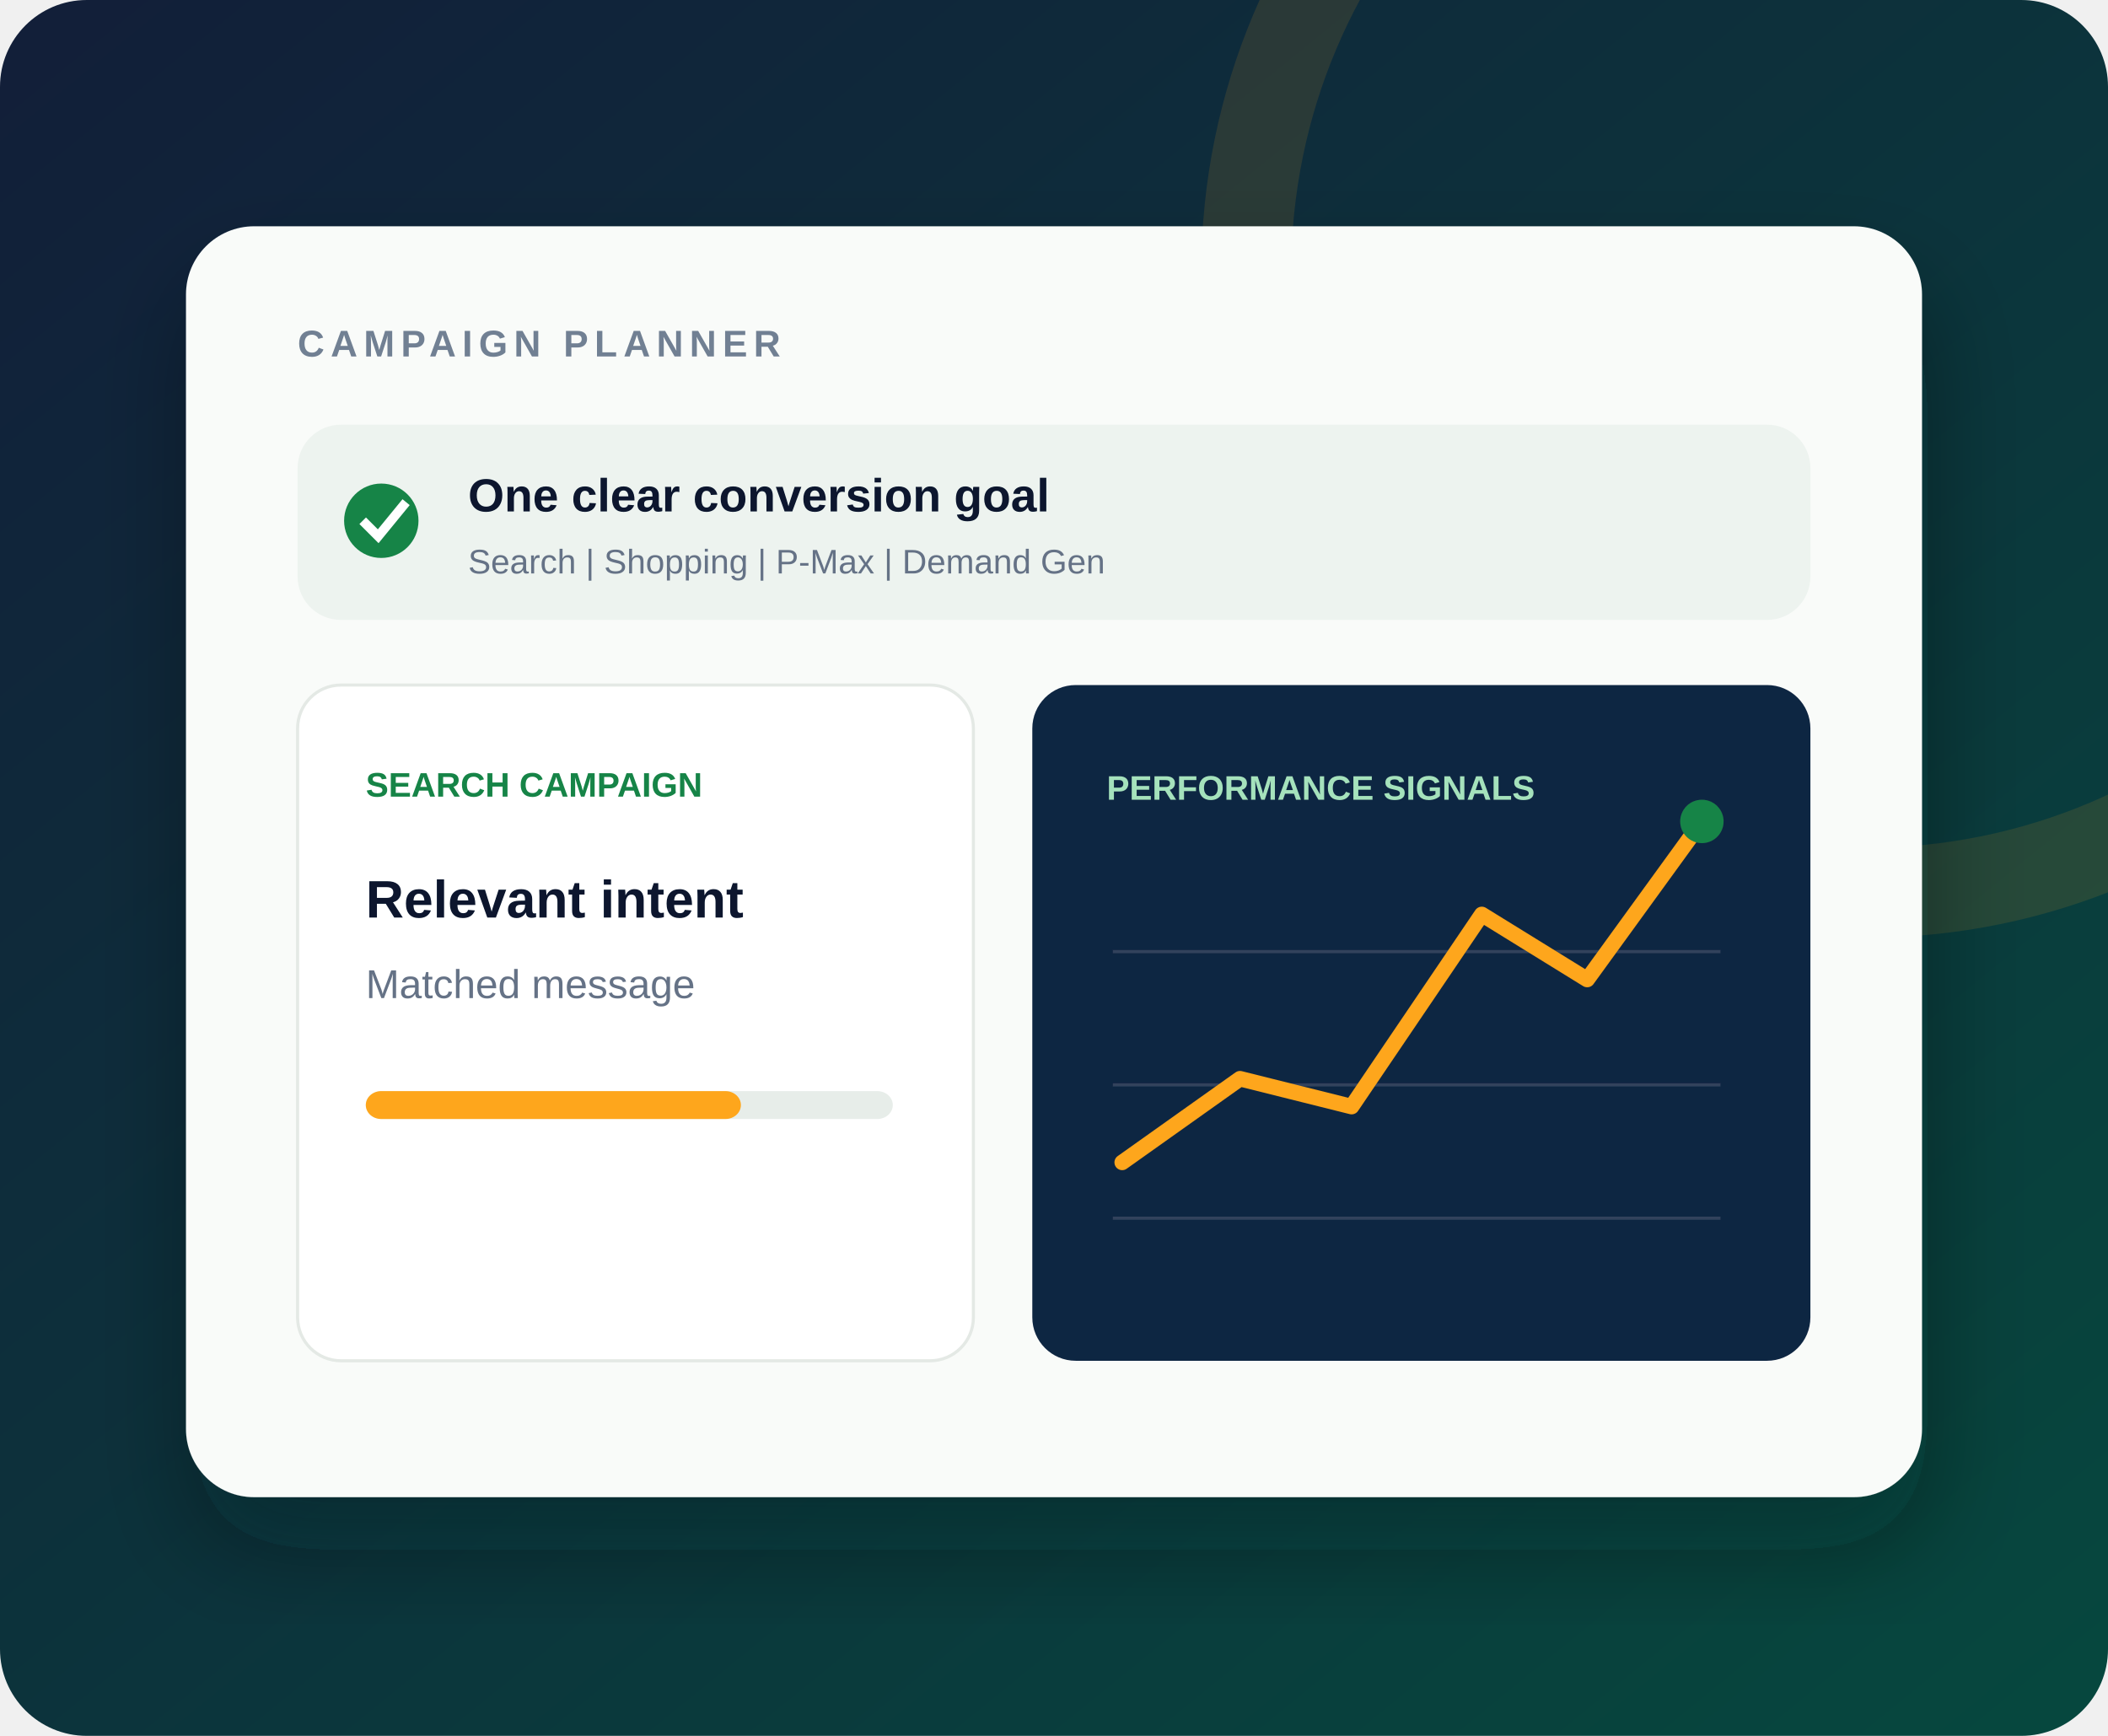
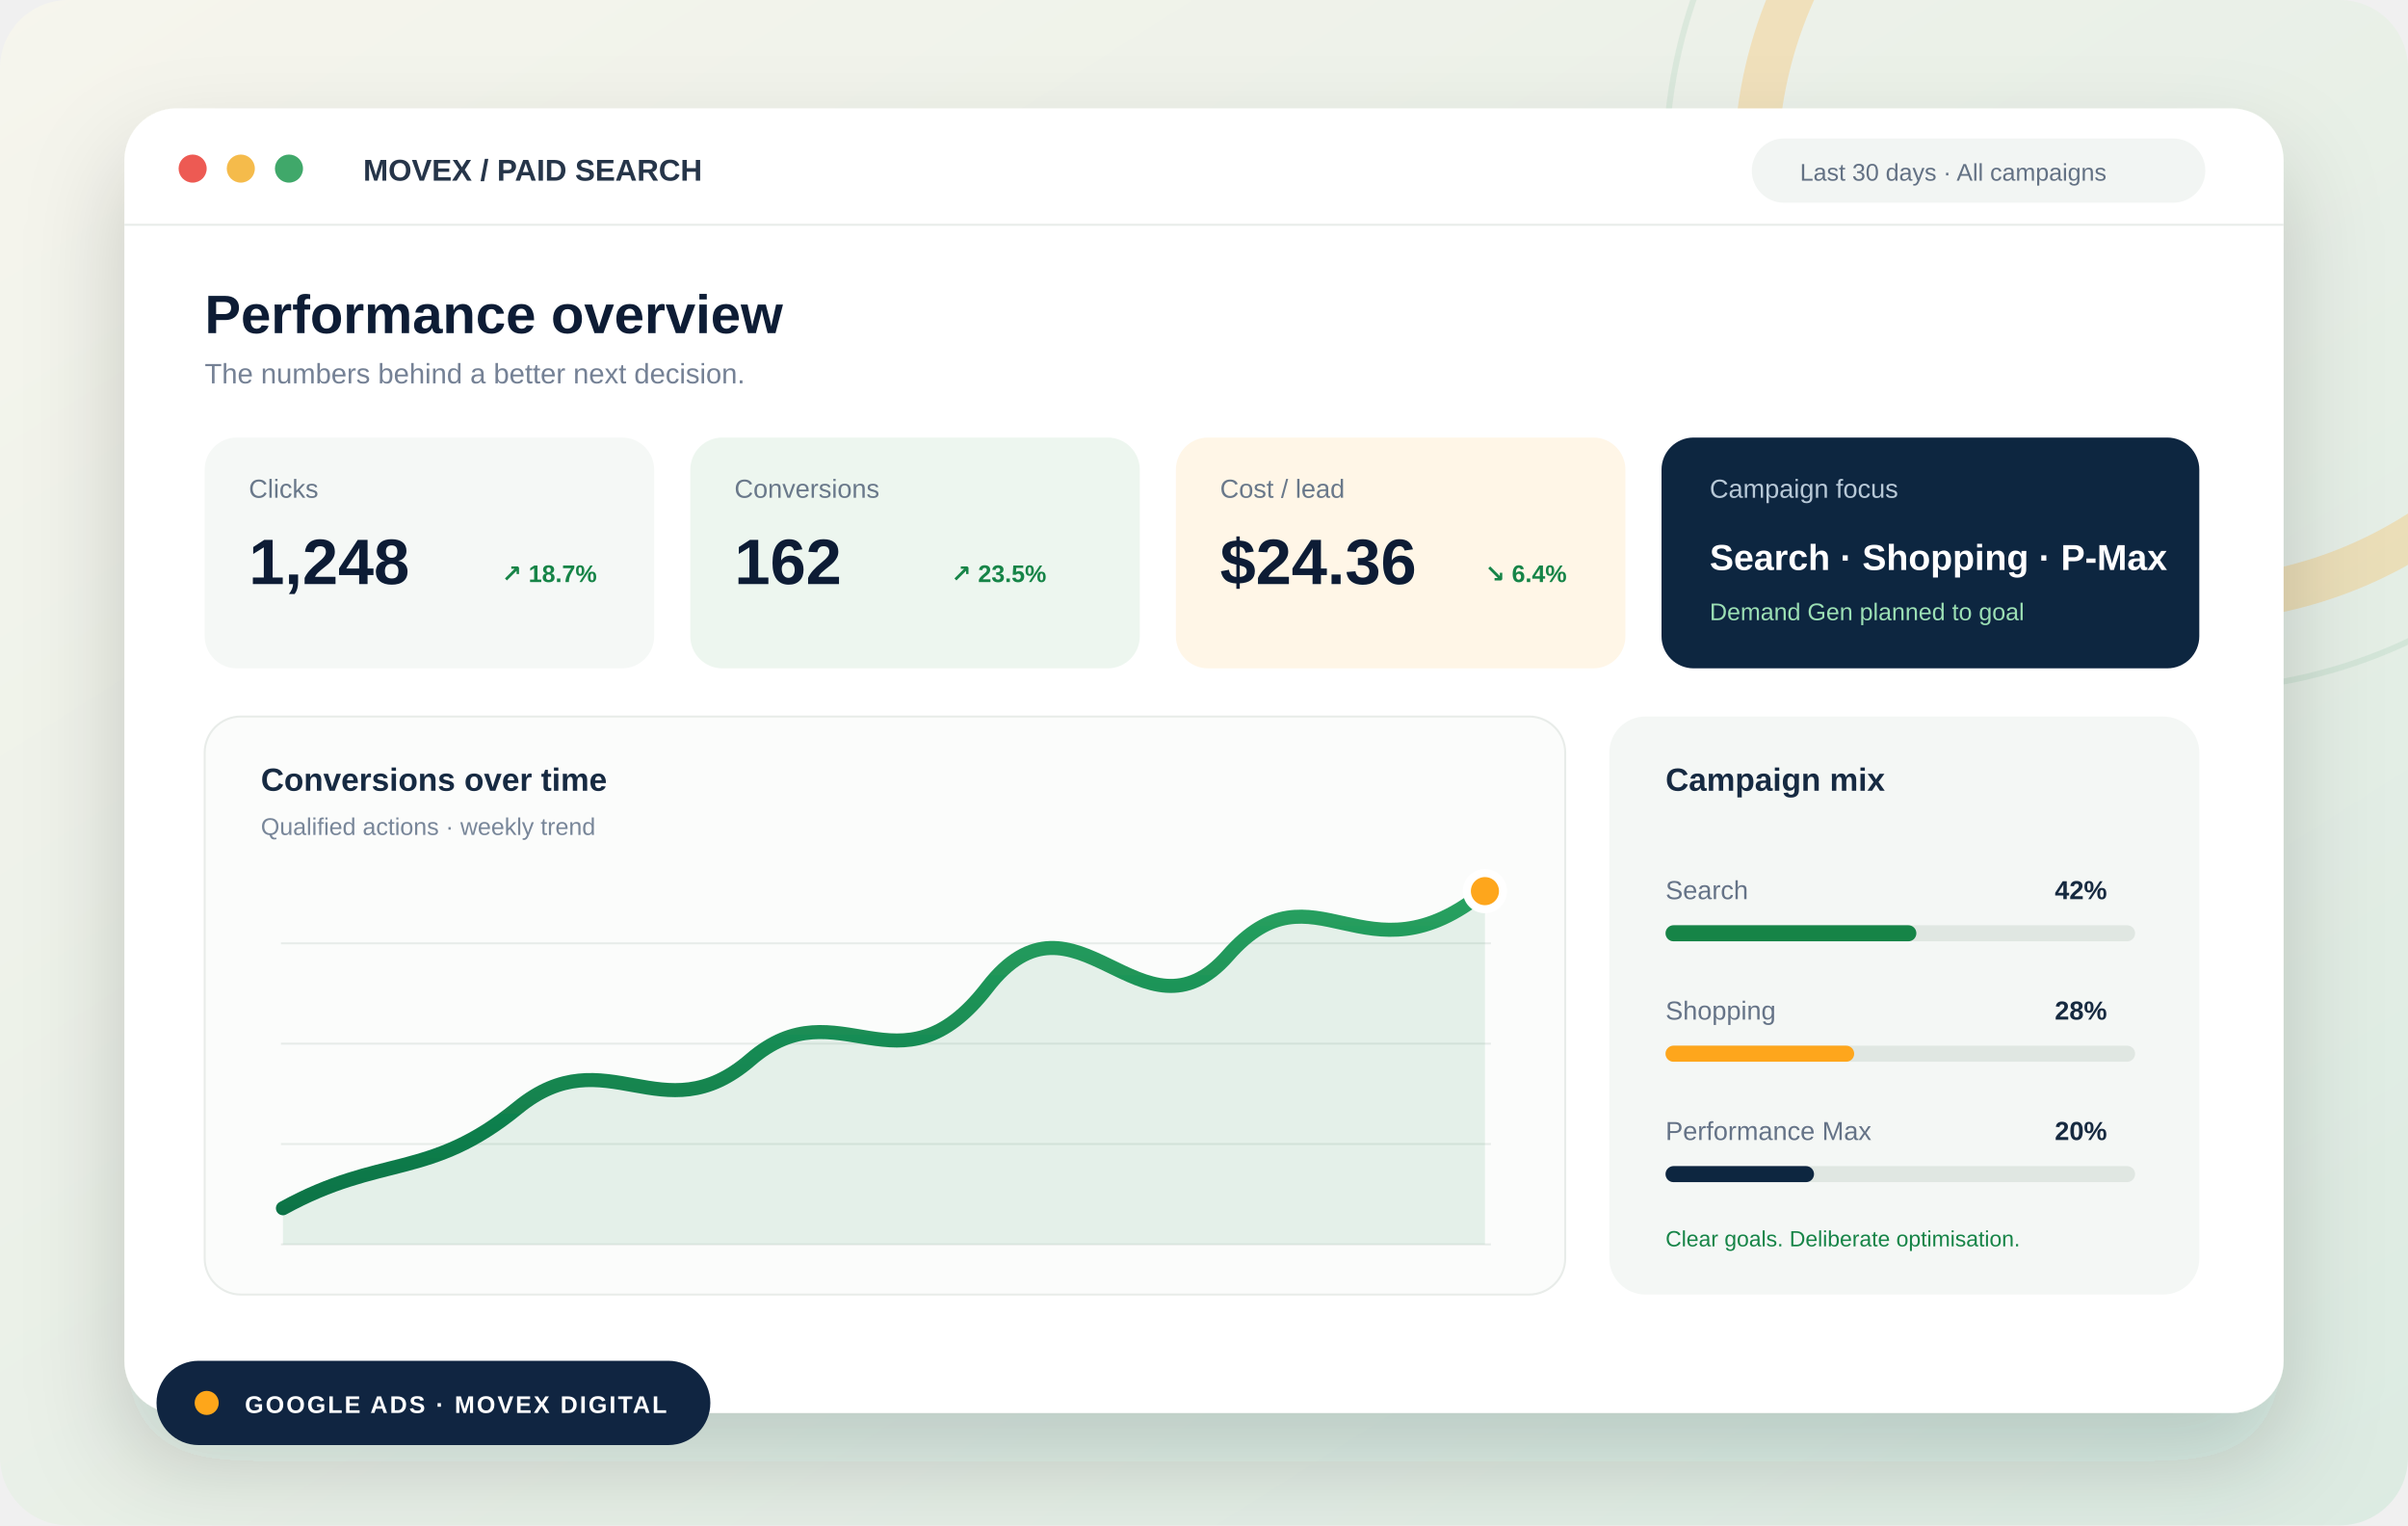
- <svg xmlns="http://www.w3.org/2000/svg" viewBox="0 0 680 560">
+ <svg xmlns="http://www.w3.org/2000/svg" viewBox="0 0 1200 760" role="img" aria-labelledby="title desc">
  <defs>
-     <linearGradient id="bg" x2="1" y2="1">
-       <stop stop-color="#121e39" />
-       <stop offset="1" stop-color="#06483e" />
+     <linearGradient id="wash" x2="1" y2="1">
+       <stop stop-color="#f6f5ed" />
+       <stop offset="1" stop-color="#dcebe2" />
    </linearGradient>
-     <filter id="shadow">
-       <feDropShadow dy="17" stdDeviation="16" flood-color="#001526" flood-opacity=".34" />
+     <linearGradient id="green" x2="0" y2="1">
+       <stop stop-color="#28a260" />
+       <stop offset="1" stop-color="#087346" />
+     </linearGradient>
+     <filter id="shadow" x="-20%" y="-20%" width="140%" height="150%">
+       <feDropShadow dx="0" dy="24" stdDeviation="24" flood-color="#102b20" flood-opacity=".18" />
    </filter>
  </defs>
-   <rect width="680" height="560" rx="28" fill="url(#bg)" />
-   <circle cx="602" cy="88" r="200" fill="none" stroke="#fea61a" stroke-opacity=".12" stroke-width="29" />
+   <rect width="1200" height="760" rx="34" fill="url(#wash)" />
+   <circle cx="1090" cy="84" r="260" fill="none" stroke="#168447" stroke-opacity=".08" stroke-width="3" />
+   <circle cx="1090" cy="84" r="215" fill="none" stroke="#fea61a" stroke-opacity=".22" stroke-width="22" />
  <g filter="url(#shadow)">
-     <rect x="60" y="73" width="560" height="410" rx="22" fill="#f9fbf9" />
-     <text x="96" y="115" font-family="Arial" font-size="12" font-weight="700" letter-spacing="2" fill="#718093">CAMPAIGN PLANNER</text>
-     <rect x="96" y="137" width="488" height="63" rx="14" fill="#edf3ef" />
-     <circle cx="123" cy="168" r="12" fill="#168447" />
-     <path d="m117 168 5 5 9-11" fill="none" stroke="#fff" stroke-width="3" />
-     <text x="151" y="165" font-family="Arial" font-size="15" font-weight="700" fill="#07152d">One clear conversion goal</text>
-     <text x="151" y="185" font-family="Arial" font-size="11" fill="#657286">Search | Shopping | P-Max | Demand Gen</text>
-     <rect x="96" y="221" width="218" height="218" rx="14" fill="#fff" stroke="#e4e9e5" />
-     <text x="118" y="257" font-family="Arial" font-size="11" font-weight="700" fill="#168447">SEARCH CAMPAIGN</text>
-     <text x="118" y="296" font-family="Arial" font-size="17" font-weight="700" fill="#07152d">Relevant intent</text>
-     <text x="118" y="322" font-family="Arial" font-size="13" fill="#657286">Matched message</text>
-     <rect x="118" y="352" width="170" height="9" rx="5" fill="#e7ede9" />
-     <rect x="118" y="352" width="121" height="9" rx="5" fill="#fea61a" />
-     <rect x="333" y="221" width="251" height="218" rx="14" fill="#112643" />
-     <text x="357" y="258" font-family="Arial" font-size="11" font-weight="700" fill="#a5e2bc">PERFORMANCE SIGNALS</text>
-     <path d="M359 393h196M359 350h196M359 307h196" stroke="#fff" stroke-opacity=".13" />
-     <path d="m362 375 38-27 36 9 42-62 34 21 37-51" fill="none" stroke="#fea61a" stroke-width="5" stroke-linecap="round" stroke-linejoin="round" />
-     <circle cx="549" cy="265" r="7" fill="#168447" />
+     <rect x="62" y="54" width="1076" height="650" rx="26" fill="#fff" />
+     <path d="M62 112h1076" stroke="#e8ece9" />
+     <circle cx="96" cy="84" r="7" fill="#ed5a52" />
+     <circle cx="120" cy="84" r="7" fill="#f5bb4c" />
+     <circle cx="144" cy="84" r="7" fill="#40a86a" />
+     <text x="181" y="90" font-family="Arial,sans-serif" font-size="15" font-weight="700" fill="#26354a">MOVEX  /  PAID SEARCH</text>
+     <rect x="873" y="69" width="226" height="32" rx="16" fill="#f2f5f3" />
+     <text x="897" y="90" font-family="Arial,sans-serif" font-size="12" fill="#637184">Last 30 days  ·  All campaigns</text>
+     <text x="102" y="166" font-family="Arial,sans-serif" font-size="27" font-weight="700" fill="#0c1d35">Performance overview</text>
+     <text x="102" y="191" font-family="Arial,sans-serif" font-size="14" fill="#748195">The numbers behind a better next decision.</text>
+     <g font-family="Arial,sans-serif">
+       <rect x="102" y="218" width="224" height="115" rx="16" fill="#f5f8f6" />
+       <text x="124" y="248" font-size="13" fill="#69788a">Clicks</text>
+       <text x="124" y="291" font-size="32" font-weight="700" fill="#0c1d35">1,248</text>
+       <text x="250" y="290" font-size="12" font-weight="700" fill="#168447">↗ 18.7%</text>
+       <rect x="344" y="218" width="224" height="115" rx="16" fill="#edf6ef" />
+       <text x="366" y="248" font-size="13" fill="#69788a">Conversions</text>
+       <text x="366" y="291" font-size="32" font-weight="700" fill="#0c1d35">162</text>
+       <text x="474" y="290" font-size="12" font-weight="700" fill="#168447">↗ 23.5%</text>
+       <rect x="586" y="218" width="224" height="115" rx="16" fill="#fff6e7" />
+       <text x="608" y="248" font-size="13" fill="#69788a">Cost / lead</text>
+       <text x="608" y="291" font-size="32" font-weight="700" fill="#0c1d35">$24.36</text>
+       <text x="740" y="290" font-size="12" font-weight="700" fill="#168447">↘ 6.4%</text>
+       <rect x="828" y="218" width="268" height="115" rx="16" fill="#102541" />
+       <text x="852" y="248" font-size="13" fill="#b7c9d7">Campaign focus</text>
+       <text x="852" y="284" font-size="18" font-weight="700" fill="#fff">Search · Shopping · P-Max</text>
+       <text x="852" y="309" font-size="12" fill="#9be0b4">Demand Gen planned to goal</text>
+     </g>
+     <rect x="102" y="357" width="678" height="288" rx="18" fill="#fbfcfb" stroke="#e8ece9" />
+     <text x="130" y="394" font-family="Arial,sans-serif" font-size="16" font-weight="700" fill="#192b42">Conversions over time</text>
+     <text x="130" y="416" font-family="Arial,sans-serif" font-size="12" fill="#788699">Qualified actions · weekly trend</text>
+     <g stroke="#e7ece9">
+       <path d="M140 470h603M140 520h603M140 570h603M140 620h603" />
+     </g>
+     <path d="M141 602 C190 575 214 588 258 552 S330 566 374 528 S448 549 492 492 S569 525 612 476 S680 493 740 444 L740 620 L141 620Z" fill="#168447" opacity=".10" />
+     <path d="M141 602 C190 575 214 588 258 552 S330 566 374 528 S448 549 492 492 S569 525 612 476 S680 493 740 444" fill="none" stroke="url(#green)" stroke-width="7" stroke-linecap="round" />
+     <circle cx="740" cy="444" r="9" fill="#fea61a" stroke="#fff" stroke-width="4" />
+     <rect x="802" y="357" width="294" height="288" rx="18" fill="#f4f7f5" />
+     <text x="830" y="394" font-family="Arial,sans-serif" font-size="16" font-weight="700" fill="#192b42">Campaign mix</text>
+     <g font-family="Arial,sans-serif" font-size="13" fill="#657387">
+       <text x="830" y="448">Search</text>
+       <text x="1050" y="448" text-anchor="end" font-weight="700" fill="#172940">42%</text>
+       <rect x="830" y="461" width="234" height="8" rx="4" fill="#e0e7e2" />
+       <rect x="830" y="461" width="125" height="8" rx="4" fill="#168447" />
+       <text x="830" y="508">Shopping</text>
+       <text x="1050" y="508" text-anchor="end" font-weight="700" fill="#172940">28%</text>
+       <rect x="830" y="521" width="234" height="8" rx="4" fill="#e0e7e2" />
+       <rect x="830" y="521" width="94" height="8" rx="4" fill="#fea61a" />
+       <text x="830" y="568">Performance Max</text>
+       <text x="1050" y="568" text-anchor="end" font-weight="700" fill="#172940">20%</text>
+       <rect x="830" y="581" width="234" height="8" rx="4" fill="#e0e7e2" />
+       <rect x="830" y="581" width="74" height="8" rx="4" fill="#102541" />
+       <text x="830" y="621" font-size="11" fill="#168447">Clear goals. Deliberate optimisation.</text>
+     </g>
  </g>
+   <rect x="78" y="678" width="276" height="42" rx="21" fill="#102541" />
+   <circle cx="103" cy="699" r="6" fill="#fea61a" />
+   <text x="122" y="704" font-family="Arial,sans-serif" font-size="12" font-weight="700" letter-spacing="1" fill="#fff">GOOGLE ADS  ·  MOVEX DIGITAL</text>
</svg>
